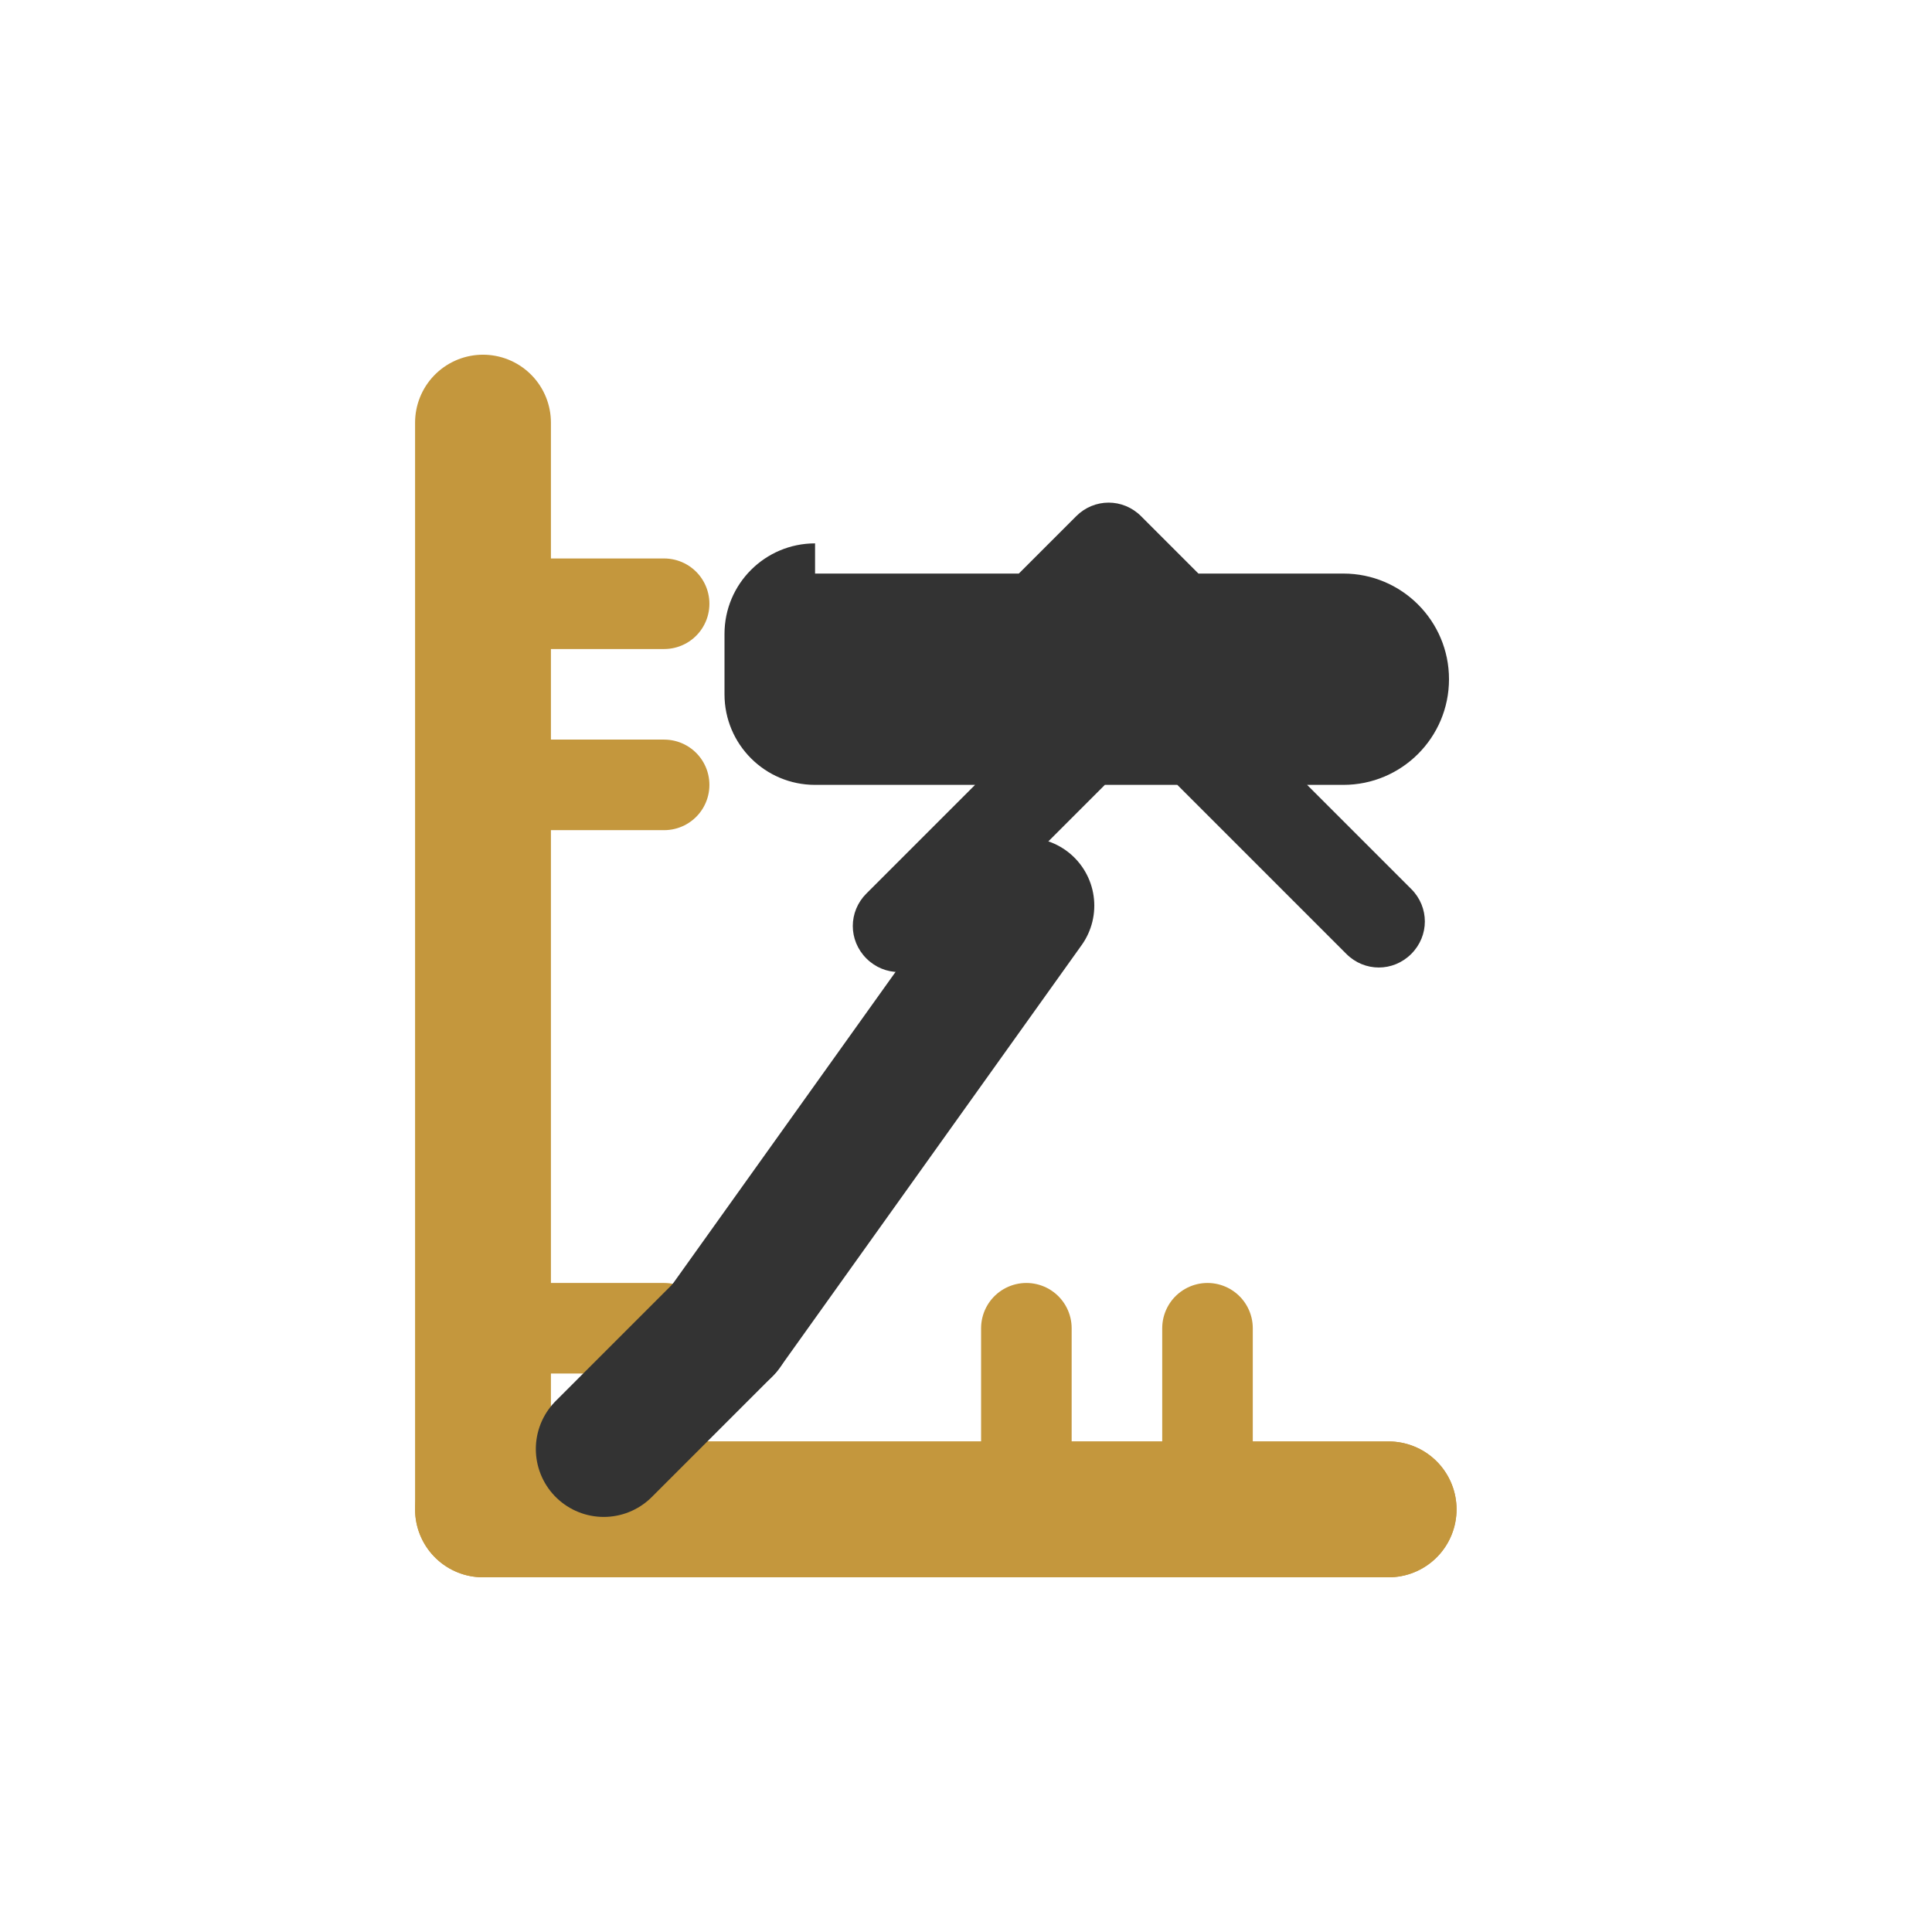
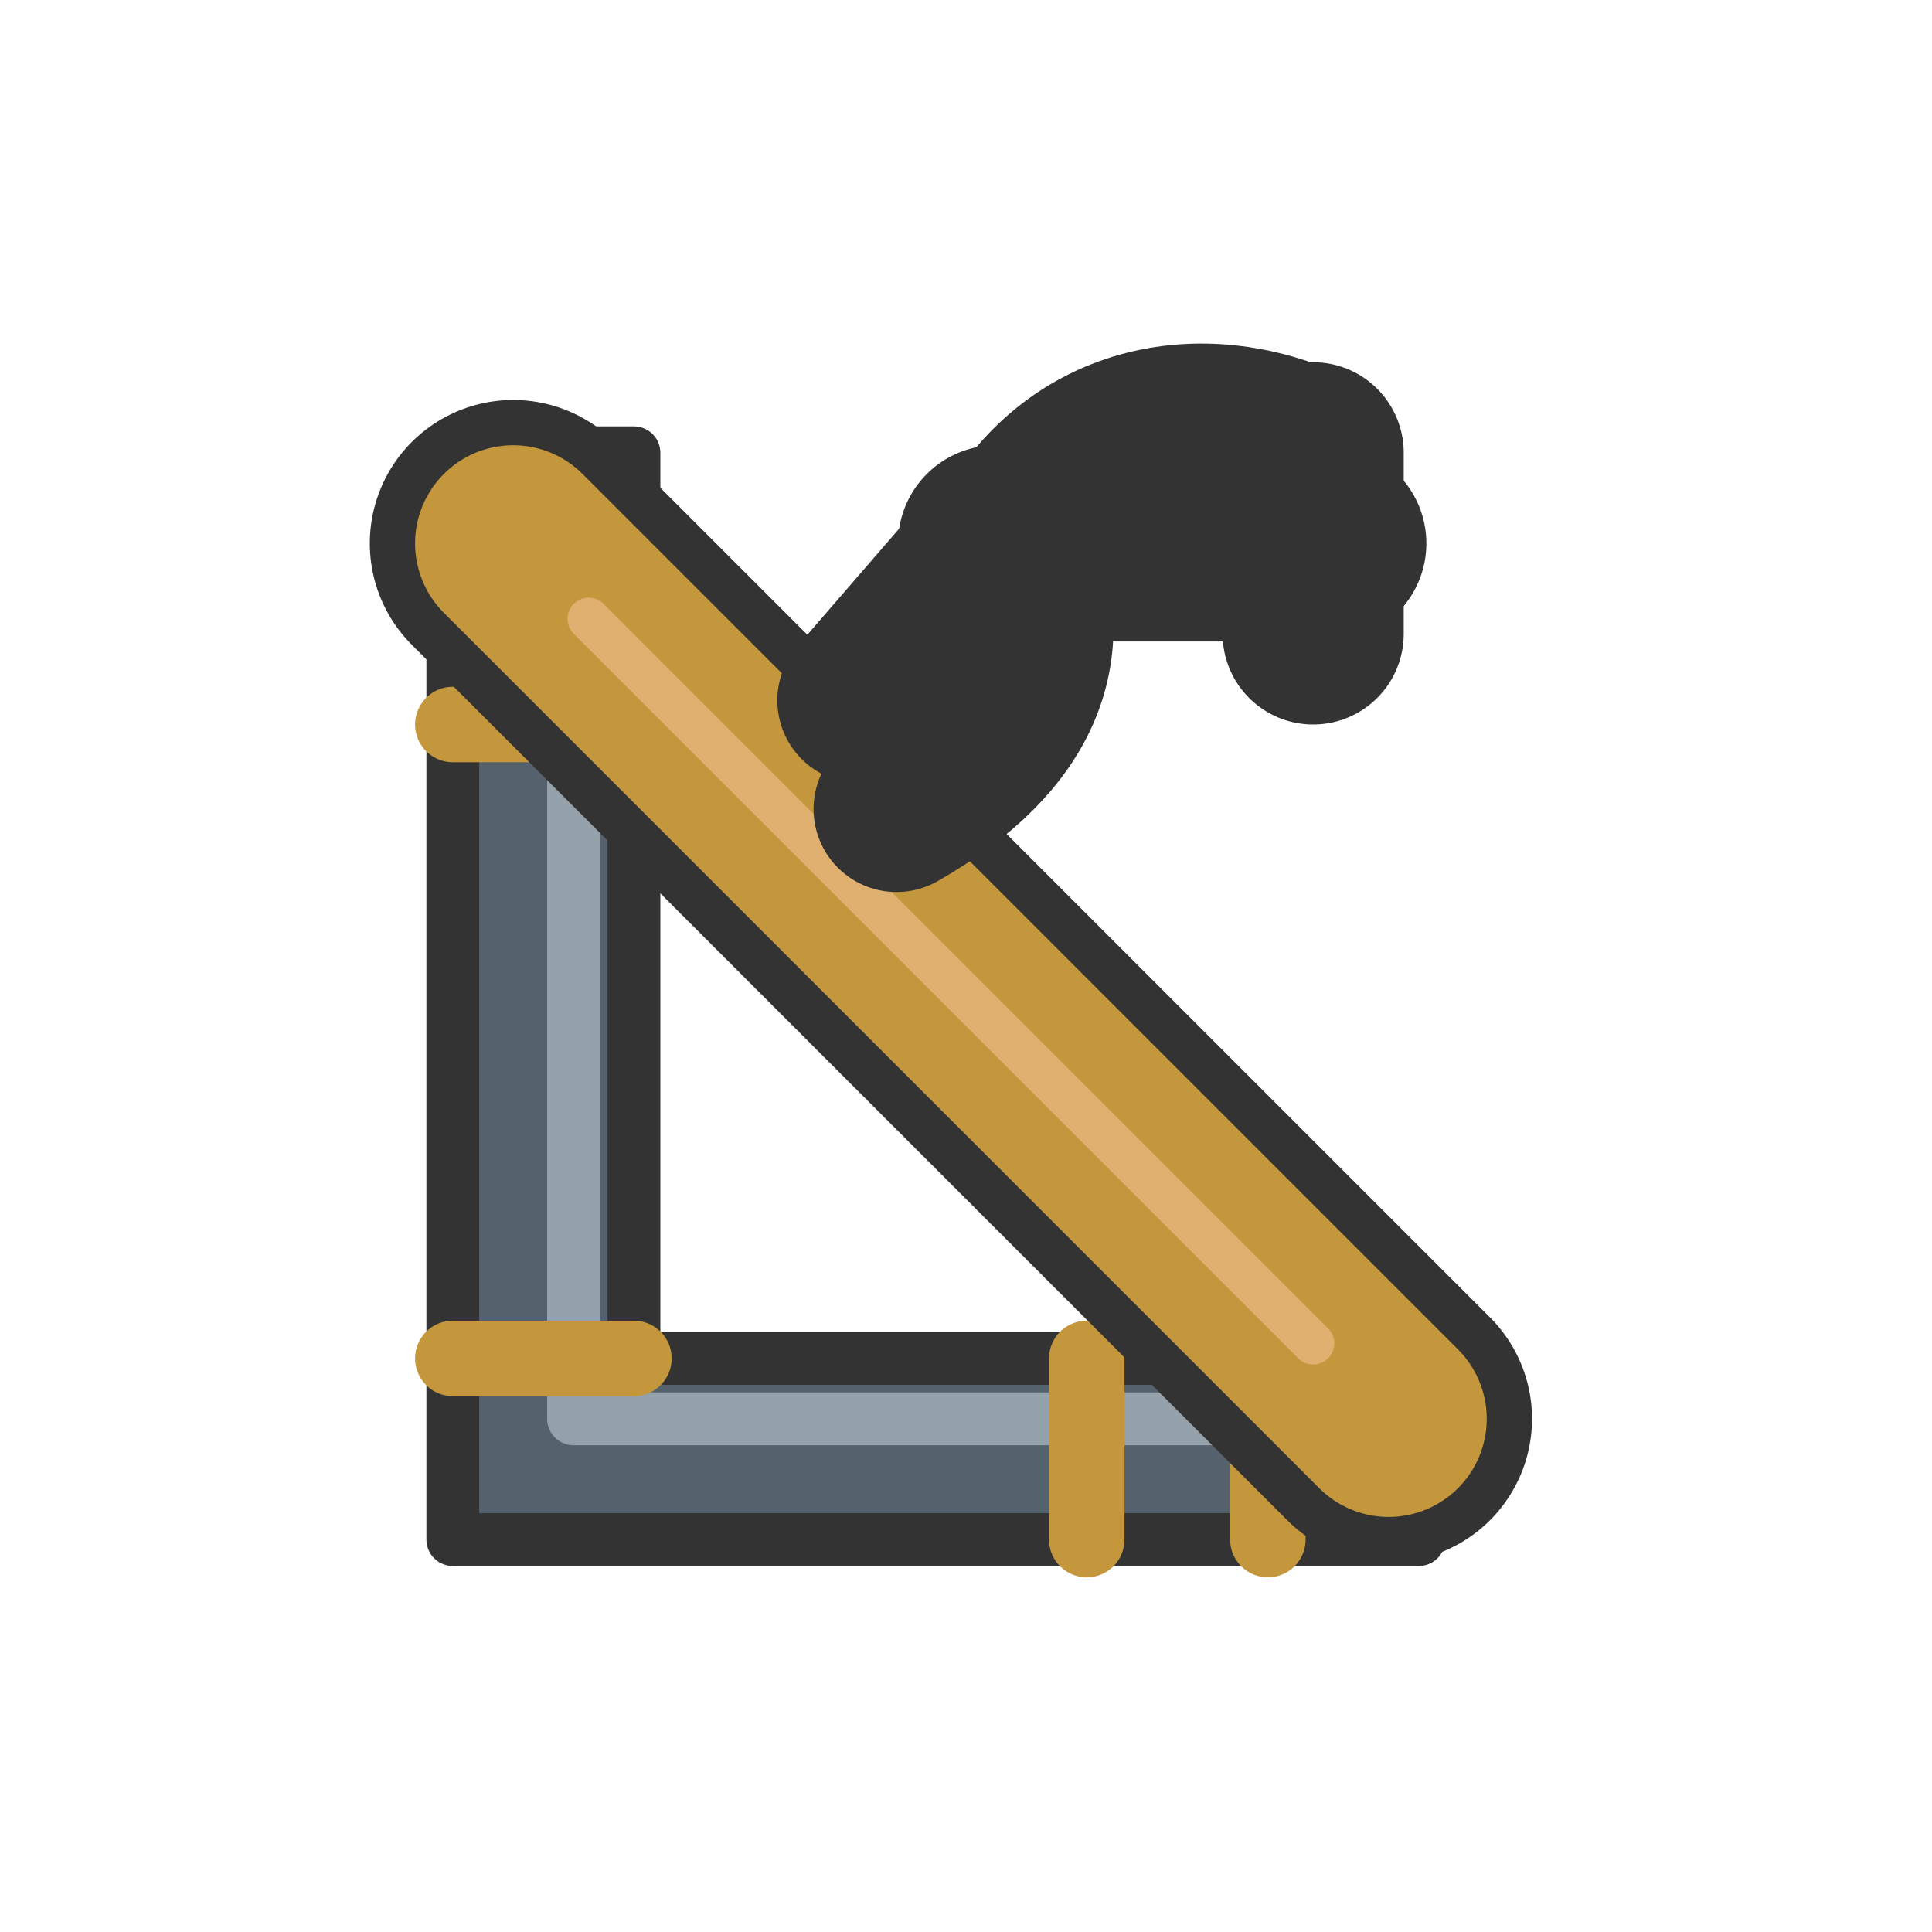
<svg xmlns="http://www.w3.org/2000/svg" width="256" height="256" viewBox="0 0 64 64" fill="none">
-   <path d="M16 14V50H46" stroke="#C4973D" stroke-width="4.5" stroke-linecap="round" stroke-linejoin="round" />
-   <path d="M16 50H46" stroke="#C4973D" stroke-width="4.5" stroke-linecap="round" stroke-linejoin="round" />
-   <path d="M22 20H16" stroke="#C4973D" stroke-width="3" stroke-linecap="round" />
-   <path d="M22 26H16" stroke="#C4973D" stroke-width="3" stroke-linecap="round" />
-   <path d="M22 44H16" stroke="#C4973D" stroke-width="3" stroke-linecap="round" />
-   <path d="M40 50V44" stroke="#C4973D" stroke-width="3" stroke-linecap="round" />
-   <path d="M34 50V44" stroke="#C4973D" stroke-width="3" stroke-linecap="round" />
-   <path d="M24 44L34 30" stroke="#333333" stroke-width="4.5" stroke-linecap="round" />
-   <path d="M24 44L20 48" stroke="#333333" stroke-width="4.5" stroke-linecap="round" />
-   <path d="M27 18C25.343 18 24 19.343 24 21V23C24 24.657 25.343 26 27 26H32.3L28.7 29.6C28.1 30.2 28.1 31.15 28.7 31.75C29.3 32.35 30.25 32.35 30.85 31.75L36.6 26H39L44.6 31.6C45.2 32.2 46.15 32.2 46.75 31.6C47.35 31 47.35 30.05 46.75 29.45L43.3 26H44.5C46.433 26 48 24.433 48 22.5C48 20.567 46.433 19 44.5 19H39.7L37.8 17.1C37.2 16.5 36.25 16.5 35.65 17.1L33.75 19H27Z" fill="#333333" />
+   <path d="M15 15V51H47V45H21V15H15Z" fill="#55616C" stroke="#333333" stroke-width="1.75" stroke-linejoin="round" />
+   <path d="M19 21V47H43" stroke="#97A3AD" stroke-width="1.75" stroke-linecap="round" stroke-linejoin="round" opacity="0.95" />
+   <path d="M21 18H15" stroke="#C4973D" stroke-width="2.5" stroke-linecap="round" />
+   <path d="M21 24H15" stroke="#C4973D" stroke-width="2.5" stroke-linecap="round" />
+   <path d="M21 45H15" stroke="#C4973D" stroke-width="2.5" stroke-linecap="round" />
+   <path d="M36 51V45" stroke="#C4973D" stroke-width="2.5" stroke-linecap="round" />
+   <path d="M42 51V45" stroke="#C4973D" stroke-width="2.5" stroke-linecap="round" />
+   <path d="M17 18L46 47" stroke="#333333" stroke-width="9.5" stroke-linecap="round" />
+   <path d="M17 18L46 47" stroke="#C4973D" stroke-width="6.5" stroke-linecap="round" />
+   <path d="M19.5 20.5L43.5 44.5" stroke="#E2B274" stroke-width="1.4" stroke-linecap="round" opacity="0.9" />
+   <path d="M33 18H44" stroke="#333333" stroke-width="6.5" stroke-linecap="round" />
+   <path d="M43.5 15V21" stroke="#333333" stroke-width="6" stroke-linecap="round" />
+   <path d="M33.5 18C35.5 14.2 39.7 13.2 43.5 15" stroke="#333333" stroke-width="5.5" stroke-linecap="round" stroke-linejoin="round" />
+   <path d="M33.5 18C35 21.4 33.9 24.4 29.7 26.8" stroke="#333333" stroke-width="5.5" stroke-linecap="round" stroke-linejoin="round" />
+   <path d="M33 18L28.5 23.2" stroke="#333333" stroke-width="5.5" stroke-linecap="round" />
</svg>
